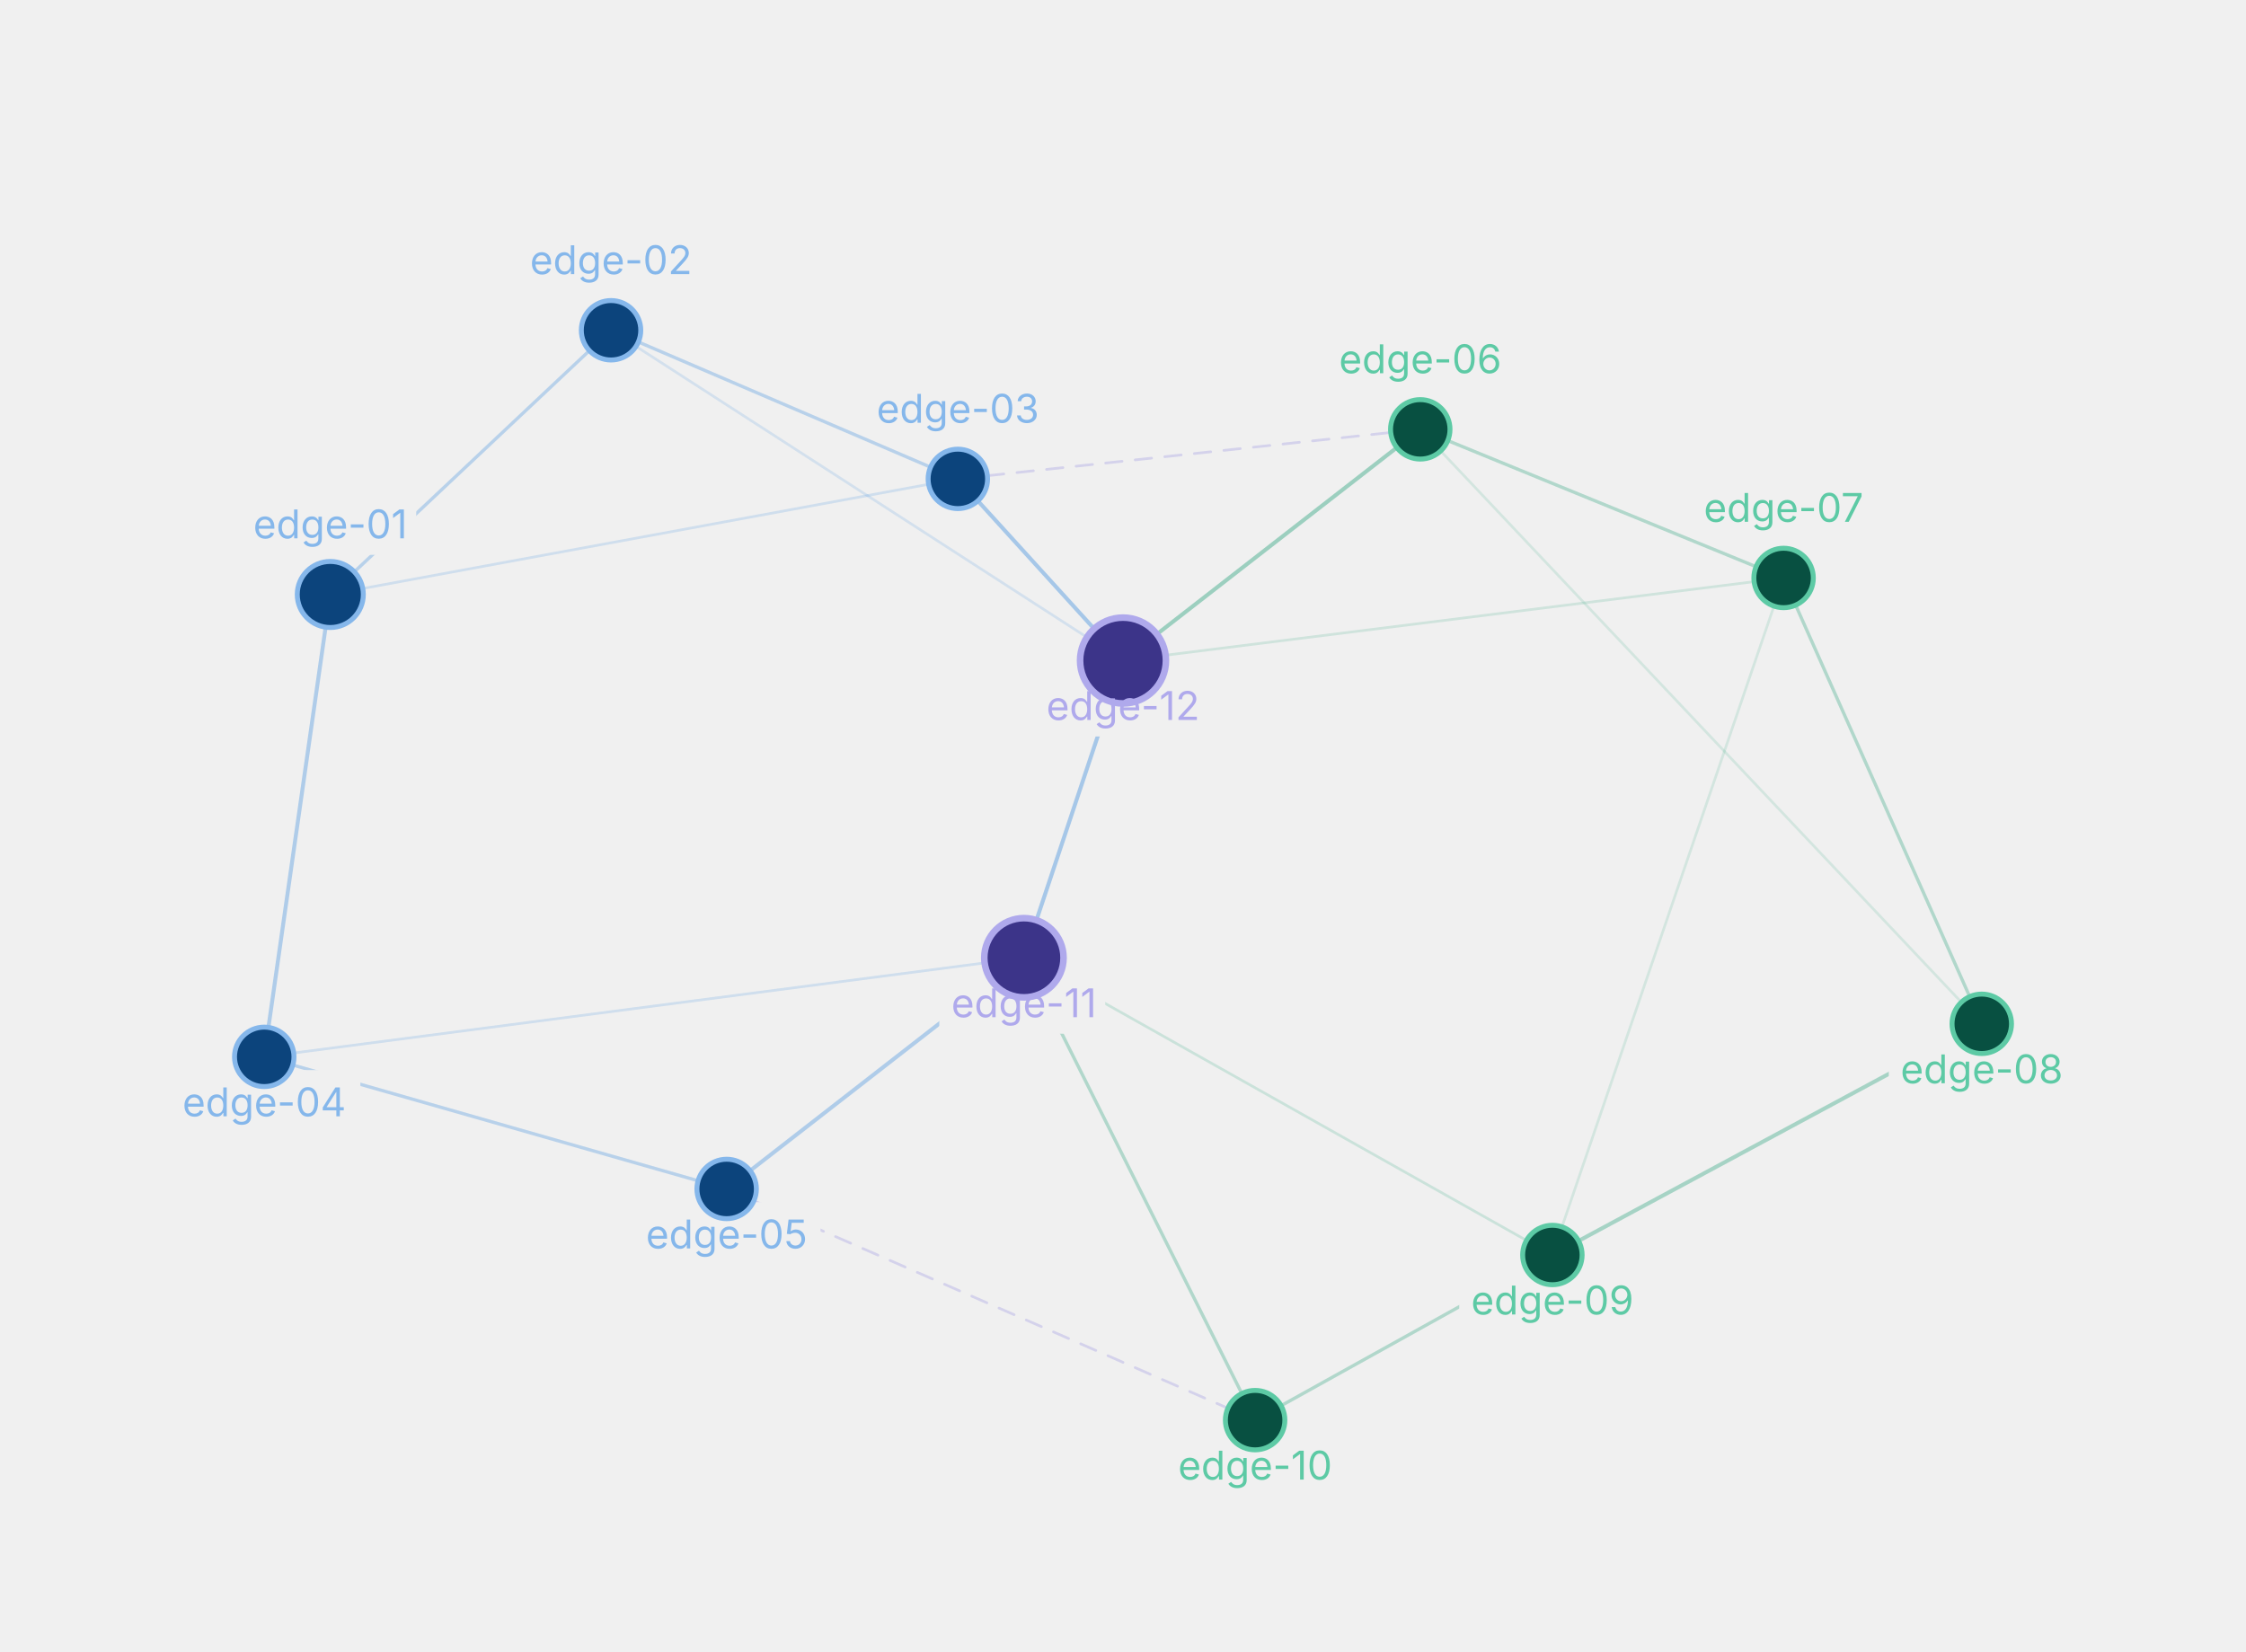
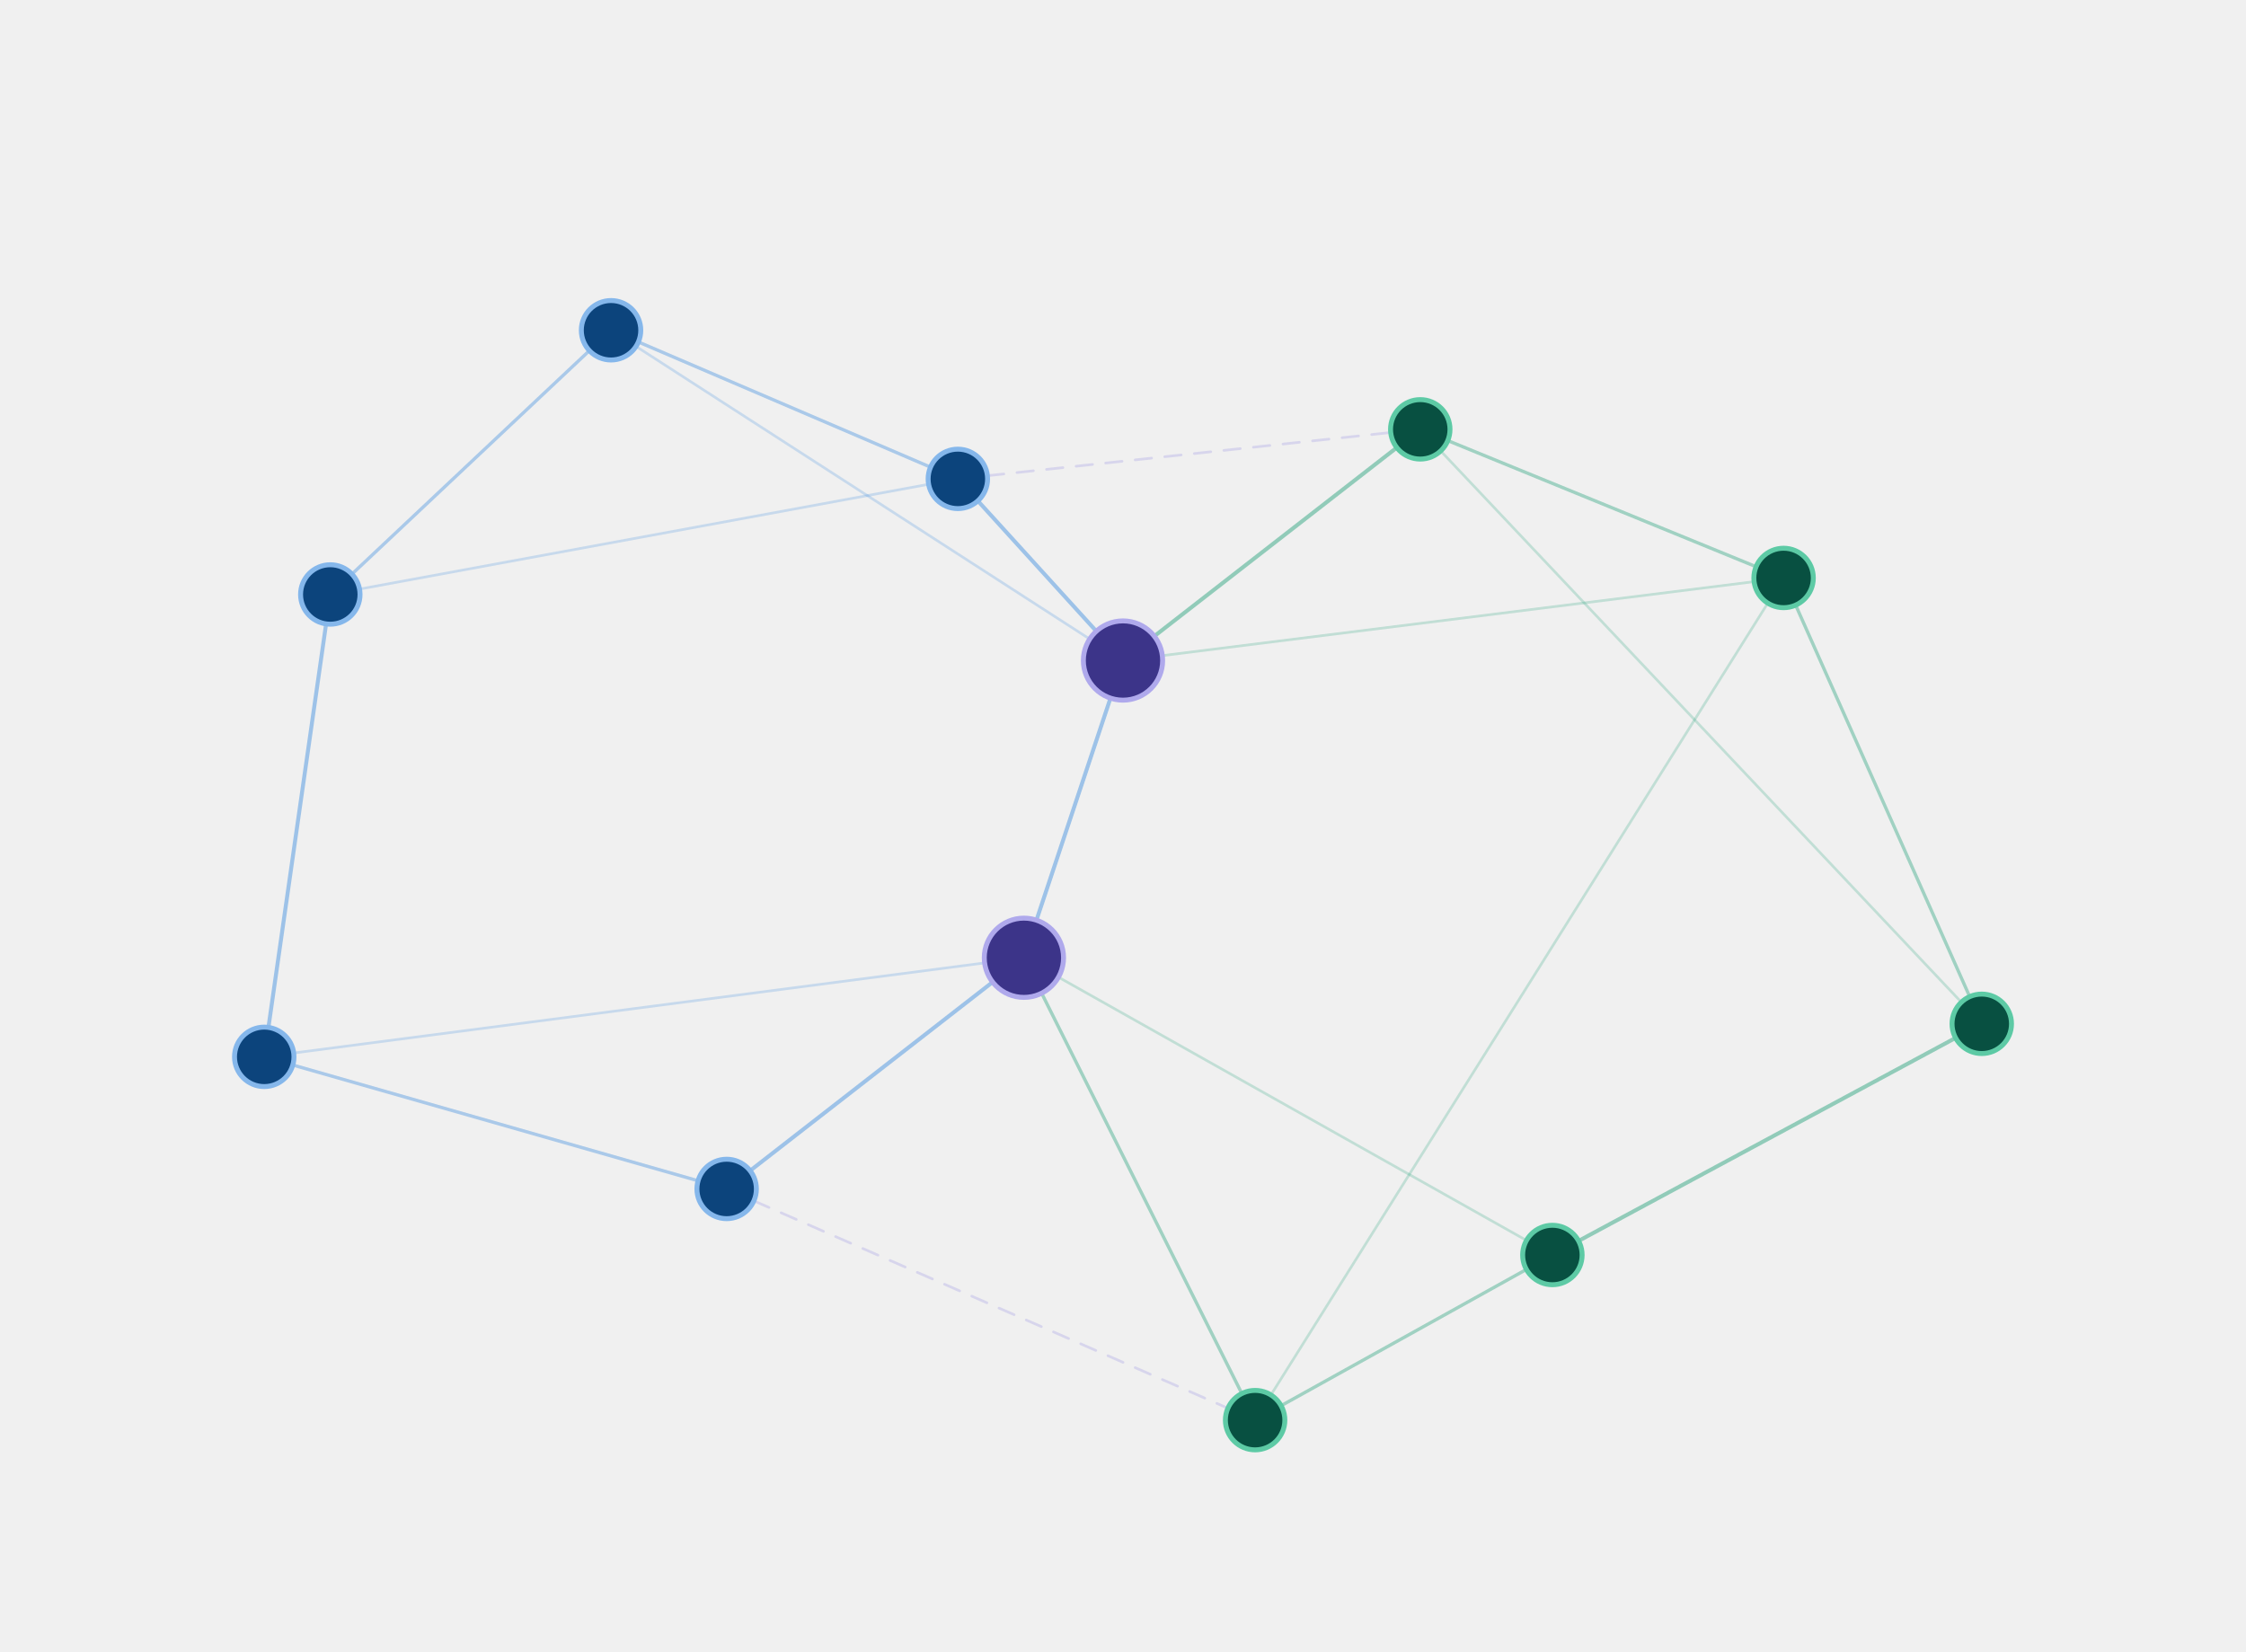
- <svg xmlns="http://www.w3.org/2000/svg" width="100%" viewBox="0 0 680 500" role="img" style="">
-   <defs>
-     <marker id="arrow" viewBox="0 0 10 10" refX="8" refY="5" markerWidth="6" markerHeight="6" orient="auto-start-reverse">
-       <path d="M2 1L8 5L2 9" fill="none" stroke="context-stroke" stroke-width="1.5" stroke-linecap="round" stroke-linejoin="round" />
-     </marker>
-     <radialGradient id="pg-blue" cx="50%" cy="50%" r="50%">
-       <stop offset="0%" stop-color="#85B7EB" stop-opacity="1" />
-       <stop offset="100%" stop-color="#378ADD" stop-opacity="0" />
-     </radialGradient>
-     <radialGradient id="pg-teal" cx="50%" cy="50%" r="50%">
-       <stop offset="0%" stop-color="#5DCAA5" stop-opacity="1" />
-       <stop offset="100%" stop-color="#1D9E75" stop-opacity="0" />
-     </radialGradient>
-     <radialGradient id="pg-purple" cx="50%" cy="50%" r="50%">
-       <stop offset="0%" stop-color="#AFA9EC" stop-opacity="1" />
-       <stop offset="100%" stop-color="#7F77DD" stop-opacity="0" />
-     </radialGradient>
-     <mask id="imagine-text-gaps-0hayy4" maskUnits="userSpaceOnUse">
-       <rect x="0" y="0" width="680" height="500" fill="white" />
-       <rect x="72.984" y="149" width="53.031" height="19" fill="black" rx="2" />
-       <rect x="156.727" y="69" width="56.57" height="19" fill="black" rx="2" />
-       <rect x="261.875" y="114" width="56.57" height="19" fill="black" rx="2" />
-       <rect x="51.539" y="324" width="57.57" height="19" fill="black" rx="2" />
-       <rect x="191.836" y="364" width="56.57" height="19" fill="black" rx="2" />
-       <rect x="401.797" y="99" width="56.57" height="19" fill="black" rx="2" />
-       <rect x="512.016" y="144" width="55.57" height="19" fill="black" rx="2" />
-       <rect x="571.852" y="314" width="56.57" height="19" fill="black" rx="2" />
-       <rect x="441.797" y="384" width="56.57" height="19" fill="black" rx="2" />
-       <rect x="352.984" y="434" width="53.774" height="19" fill="black" rx="2" />
-       <rect x="284.383" y="294" width="50.234" height="19" fill="black" rx="2" />
-       <rect x="313.125" y="204" width="53.774" height="19" fill="black" rx="2" />
-     </mask>
-   </defs>
-   <line x1="100" y1="180" x2="185" y2="100" stroke="#378ADD" stroke-width="1" opacity="0.3" mask="url(#imagine-text-gaps-0hayy4)" style="fill:none;stroke:rgb(55, 138, 221);color:rgb(255, 255, 255);stroke-width:1px;stroke-linecap:round;stroke-linejoin:miter;opacity:0.3;font-family:&quot;Anthropic Sans&quot;, -apple-system, BlinkMacSystemFont, &quot;Segoe UI&quot;, sans-serif;font-size:16px;font-weight:400;text-anchor:start;dominant-baseline:auto" />
-   <line x1="100" y1="180" x2="80" y2="320" stroke="#378ADD" stroke-width="1.2" opacity="0.35" style="fill:none;stroke:rgb(55, 138, 221);color:rgb(255, 255, 255);stroke-width:1.2px;stroke-linecap:round;stroke-linejoin:miter;opacity:0.35;font-family:&quot;Anthropic Sans&quot;, -apple-system, BlinkMacSystemFont, &quot;Segoe UI&quot;, sans-serif;font-size:16px;font-weight:400;text-anchor:start;dominant-baseline:auto" />
-   <line x1="185" y1="100" x2="290" y2="145" stroke="#378ADD" stroke-width="1" opacity="0.3" style="fill:none;stroke:rgb(55, 138, 221);color:rgb(255, 255, 255);stroke-width:1px;stroke-linecap:round;stroke-linejoin:miter;opacity:0.3;font-family:&quot;Anthropic Sans&quot;, -apple-system, BlinkMacSystemFont, &quot;Segoe UI&quot;, sans-serif;font-size:16px;font-weight:400;text-anchor:start;dominant-baseline:auto" />
-   <line x1="290" y1="145" x2="340" y2="200" stroke="#378ADD" stroke-width="1.2" opacity="0.4" style="fill:none;stroke:rgb(55, 138, 221);color:rgb(255, 255, 255);stroke-width:1.2px;stroke-linecap:round;stroke-linejoin:miter;opacity:0.4;font-family:&quot;Anthropic Sans&quot;, -apple-system, BlinkMacSystemFont, &quot;Segoe UI&quot;, sans-serif;font-size:16px;font-weight:400;text-anchor:start;dominant-baseline:auto" />
-   <line x1="80" y1="320" x2="220" y2="360" stroke="#378ADD" stroke-width="1" opacity="0.3" mask="url(#imagine-text-gaps-0hayy4)" style="fill:none;stroke:rgb(55, 138, 221);color:rgb(255, 255, 255);stroke-width:1px;stroke-linecap:round;stroke-linejoin:miter;opacity:0.3;font-family:&quot;Anthropic Sans&quot;, -apple-system, BlinkMacSystemFont, &quot;Segoe UI&quot;, sans-serif;font-size:16px;font-weight:400;text-anchor:start;dominant-baseline:auto" />
-   <line x1="220" y1="360" x2="310" y2="290" stroke="#378ADD" stroke-width="1.2" opacity="0.35" mask="url(#imagine-text-gaps-0hayy4)" style="fill:none;stroke:rgb(55, 138, 221);color:rgb(255, 255, 255);stroke-width:1.2px;stroke-linecap:round;stroke-linejoin:miter;opacity:0.35;font-family:&quot;Anthropic Sans&quot;, -apple-system, BlinkMacSystemFont, &quot;Segoe UI&quot;, sans-serif;font-size:16px;font-weight:400;text-anchor:start;dominant-baseline:auto" />
-   <line x1="310" y1="290" x2="340" y2="200" stroke="#378ADD" stroke-width="1.2" opacity="0.4" mask="url(#imagine-text-gaps-0hayy4)" style="fill:none;stroke:rgb(55, 138, 221);color:rgb(255, 255, 255);stroke-width:1.2px;stroke-linecap:round;stroke-linejoin:miter;opacity:0.4;font-family:&quot;Anthropic Sans&quot;, -apple-system, BlinkMacSystemFont, &quot;Segoe UI&quot;, sans-serif;font-size:16px;font-weight:400;text-anchor:start;dominant-baseline:auto" />
-   <line x1="100" y1="180" x2="290" y2="145" stroke="#378ADD" stroke-width="0.8" opacity="0.18" style="fill:none;stroke:rgb(55, 138, 221);color:rgb(255, 255, 255);stroke-width:0.8px;stroke-linecap:round;stroke-linejoin:miter;opacity:0.18;font-family:&quot;Anthropic Sans&quot;, -apple-system, BlinkMacSystemFont, &quot;Segoe UI&quot;, sans-serif;font-size:16px;font-weight:400;text-anchor:start;dominant-baseline:auto" />
-   <line x1="80" y1="320" x2="310" y2="290" stroke="#378ADD" stroke-width="0.8" opacity="0.18" style="fill:none;stroke:rgb(55, 138, 221);color:rgb(255, 255, 255);stroke-width:0.8px;stroke-linecap:round;stroke-linejoin:miter;opacity:0.18;font-family:&quot;Anthropic Sans&quot;, -apple-system, BlinkMacSystemFont, &quot;Segoe UI&quot;, sans-serif;font-size:16px;font-weight:400;text-anchor:start;dominant-baseline:auto" />
-   <line x1="185" y1="100" x2="340" y2="200" stroke="#378ADD" stroke-width="0.8" opacity="0.16" style="fill:none;stroke:rgb(55, 138, 221);color:rgb(255, 255, 255);stroke-width:0.8px;stroke-linecap:round;stroke-linejoin:miter;opacity:0.16;font-family:&quot;Anthropic Sans&quot;, -apple-system, BlinkMacSystemFont, &quot;Segoe UI&quot;, sans-serif;font-size:16px;font-weight:400;text-anchor:start;dominant-baseline:auto" />
-   <line x1="340" y1="200" x2="430" y2="130" stroke="#1D9E75" stroke-width="1.2" opacity="0.4" style="fill:none;stroke:rgb(29, 158, 117);color:rgb(255, 255, 255);stroke-width:1.2px;stroke-linecap:round;stroke-linejoin:miter;opacity:0.4;font-family:&quot;Anthropic Sans&quot;, -apple-system, BlinkMacSystemFont, &quot;Segoe UI&quot;, sans-serif;font-size:16px;font-weight:400;text-anchor:start;dominant-baseline:auto" />
-   <line x1="430" y1="130" x2="540" y2="175" stroke="#1D9E75" stroke-width="1" opacity="0.3" style="fill:none;stroke:rgb(29, 158, 117);color:rgb(255, 255, 255);stroke-width:1px;stroke-linecap:round;stroke-linejoin:miter;opacity:0.3;font-family:&quot;Anthropic Sans&quot;, -apple-system, BlinkMacSystemFont, &quot;Segoe UI&quot;, sans-serif;font-size:16px;font-weight:400;text-anchor:start;dominant-baseline:auto" />
-   <line x1="540" y1="175" x2="600" y2="310" stroke="#1D9E75" stroke-width="1" opacity="0.3" style="fill:none;stroke:rgb(29, 158, 117);color:rgb(255, 255, 255);stroke-width:1px;stroke-linecap:round;stroke-linejoin:miter;opacity:0.3;font-family:&quot;Anthropic Sans&quot;, -apple-system, BlinkMacSystemFont, &quot;Segoe UI&quot;, sans-serif;font-size:16px;font-weight:400;text-anchor:start;dominant-baseline:auto" />
-   <line x1="600" y1="310" x2="470" y2="380" stroke="#1D9E75" stroke-width="1.2" opacity="0.35" mask="url(#imagine-text-gaps-0hayy4)" style="fill:none;stroke:rgb(29, 158, 117);color:rgb(255, 255, 255);stroke-width:1.2px;stroke-linecap:round;stroke-linejoin:miter;opacity:0.35;font-family:&quot;Anthropic Sans&quot;, -apple-system, BlinkMacSystemFont, &quot;Segoe UI&quot;, sans-serif;font-size:16px;font-weight:400;text-anchor:start;dominant-baseline:auto" />
-   <line x1="470" y1="380" x2="380" y2="430" stroke="#1D9E75" stroke-width="1" opacity="0.3" mask="url(#imagine-text-gaps-0hayy4)" style="fill:none;stroke:rgb(29, 158, 117);color:rgb(255, 255, 255);stroke-width:1px;stroke-linecap:round;stroke-linejoin:miter;opacity:0.3;font-family:&quot;Anthropic Sans&quot;, -apple-system, BlinkMacSystemFont, &quot;Segoe UI&quot;, sans-serif;font-size:16px;font-weight:400;text-anchor:start;dominant-baseline:auto" />
-   <line x1="380" y1="430" x2="310" y2="290" stroke="#1D9E75" stroke-width="1" opacity="0.3" mask="url(#imagine-text-gaps-0hayy4)" style="fill:none;stroke:rgb(29, 158, 117);color:rgb(255, 255, 255);stroke-width:1px;stroke-linecap:round;stroke-linejoin:miter;opacity:0.3;font-family:&quot;Anthropic Sans&quot;, -apple-system, BlinkMacSystemFont, &quot;Segoe UI&quot;, sans-serif;font-size:16px;font-weight:400;text-anchor:start;dominant-baseline:auto" />
-   <line x1="340" y1="200" x2="540" y2="175" stroke="#1D9E75" stroke-width="0.8" opacity="0.16" style="fill:none;stroke:rgb(29, 158, 117);color:rgb(255, 255, 255);stroke-width:0.8px;stroke-linecap:round;stroke-linejoin:miter;opacity:0.16;font-family:&quot;Anthropic Sans&quot;, -apple-system, BlinkMacSystemFont, &quot;Segoe UI&quot;, sans-serif;font-size:16px;font-weight:400;text-anchor:start;dominant-baseline:auto" />
-   <line x1="430" y1="130" x2="600" y2="310" stroke="#1D9E75" stroke-width="0.8" opacity="0.14" style="fill:none;stroke:rgb(29, 158, 117);color:rgb(255, 255, 255);stroke-width:0.8px;stroke-linecap:round;stroke-linejoin:miter;opacity:0.14;font-family:&quot;Anthropic Sans&quot;, -apple-system, BlinkMacSystemFont, &quot;Segoe UI&quot;, sans-serif;font-size:16px;font-weight:400;text-anchor:start;dominant-baseline:auto" />
-   <line x1="310" y1="290" x2="470" y2="380" stroke="#1D9E75" stroke-width="0.8" opacity="0.18" mask="url(#imagine-text-gaps-0hayy4)" style="fill:none;stroke:rgb(29, 158, 117);color:rgb(255, 255, 255);stroke-width:0.8px;stroke-linecap:round;stroke-linejoin:miter;opacity:0.18;font-family:&quot;Anthropic Sans&quot;, -apple-system, BlinkMacSystemFont, &quot;Segoe UI&quot;, sans-serif;font-size:16px;font-weight:400;text-anchor:start;dominant-baseline:auto" />
-   <line x1="470" y1="380" x2="540" y2="175" stroke="#1D9E75" stroke-width="0.8" opacity="0.14" style="fill:none;stroke:rgb(29, 158, 117);color:rgb(255, 255, 255);stroke-width:0.8px;stroke-linecap:round;stroke-linejoin:miter;opacity:0.14;font-family:&quot;Anthropic Sans&quot;, -apple-system, BlinkMacSystemFont, &quot;Segoe UI&quot;, sans-serif;font-size:16px;font-weight:400;text-anchor:start;dominant-baseline:auto" />
-   <line x1="290" y1="145" x2="430" y2="130" stroke="#7F77DD" stroke-width="0.8" stroke-dasharray="5 4" opacity="0.25" style="fill:none;stroke:rgb(127, 119, 221);color:rgb(255, 255, 255);stroke-width:0.8px;stroke-dasharray:5px, 4px;stroke-linecap:round;stroke-linejoin:miter;opacity:0.25;font-family:&quot;Anthropic Sans&quot;, -apple-system, BlinkMacSystemFont, &quot;Segoe UI&quot;, sans-serif;font-size:16px;font-weight:400;text-anchor:start;dominant-baseline:auto" />
-   <line x1="220" y1="360" x2="380" y2="430" stroke="#7F77DD" stroke-width="0.8" stroke-dasharray="5 4" opacity="0.25" mask="url(#imagine-text-gaps-0hayy4)" style="fill:none;stroke:rgb(127, 119, 221);color:rgb(255, 255, 255);stroke-width:0.8px;stroke-dasharray:5px, 4px;stroke-linecap:round;stroke-linejoin:miter;opacity:0.25;font-family:&quot;Anthropic Sans&quot;, -apple-system, BlinkMacSystemFont, &quot;Segoe UI&quot;, sans-serif;font-size:16px;font-weight:400;text-anchor:start;dominant-baseline:auto" />
-   <path d="M100,180 L185,100" fill="none" stroke="#85B7EB" stroke-width="3" stroke-linecap="round" stroke-dasharray="8 137">
-     <animate attributeName="stroke-dashoffset" from="137" to="-8" dur="1.89s" begin="0.0s" repeatCount="indefinite" />
-   </path>
-   <path d="M100,180 L80,320" fill="none" stroke="#85B7EB" stroke-width="3" stroke-linecap="round" stroke-dasharray="8 161">
-     <animate attributeName="stroke-dashoffset" from="161" to="-8" dur="1.97s" begin="0.4s" repeatCount="indefinite" />
-   </path>
-   <path d="M185,100 L290,145" fill="none" stroke="#85B7EB" stroke-width="3" stroke-linecap="round" stroke-dasharray="8 134">
-     <animate attributeName="stroke-dashoffset" from="134" to="-8" dur="1.88s" begin="0.8s" repeatCount="indefinite" />
-   </path>
-   <path d="M290,145 L340,200" fill="none" stroke="#85B7EB" stroke-width="3" stroke-linecap="round" stroke-dasharray="8 94">
-     <animate attributeName="stroke-dashoffset" from="94" to="-8" dur="1.75s" begin="1.2s" repeatCount="indefinite" />
-   </path>
-   <path d="M80,320 L220,360" fill="none" stroke="#85B7EB" stroke-width="3" stroke-linecap="round" stroke-dasharray="8 166">
-     <animate attributeName="stroke-dashoffset" from="166" to="-8" dur="1.99s" begin="1.6s" repeatCount="indefinite" />
-   </path>
-   <path d="M220,360 L310,290" fill="none" stroke="#85B7EB" stroke-width="3" stroke-linecap="round" stroke-dasharray="8 134">
-     <animate attributeName="stroke-dashoffset" from="134" to="-8" dur="1.88s" begin="2.0s" repeatCount="indefinite" />
-   </path>
-   <path d="M310,290 L340,200" fill="none" stroke="#85B7EB" stroke-width="3" stroke-linecap="round" stroke-dasharray="8 115">
-     <animate attributeName="stroke-dashoffset" from="115" to="-8" dur="1.82s" begin="2.4s" repeatCount="indefinite" />
-   </path>
-   <path d="M340,200 L430,130" fill="none" stroke="#5DCAA5" stroke-width="3" stroke-linecap="round" stroke-dasharray="8 134">
-     <animate attributeName="stroke-dashoffset" from="134" to="-8" dur="1.88s" begin="0.2s" repeatCount="indefinite" />
-   </path>
-   <path d="M430,130 L540,175" fill="none" stroke="#5DCAA5" stroke-width="3" stroke-linecap="round" stroke-dasharray="8 139">
-     <animate attributeName="stroke-dashoffset" from="139" to="-8" dur="1.9s" begin="0.6s" repeatCount="indefinite" />
-   </path>
-   <path d="M540,175 L600,310" fill="none" stroke="#5DCAA5" stroke-width="3" stroke-linecap="round" stroke-dasharray="8 168">
-     <animate attributeName="stroke-dashoffset" from="168" to="-8" dur="1.99s" begin="1.0s" repeatCount="indefinite" />
-   </path>
-   <path d="M600,310 L470,380" fill="none" stroke="#5DCAA5" stroke-width="3" stroke-linecap="round" stroke-dasharray="8 168">
-     <animate attributeName="stroke-dashoffset" from="168" to="-8" dur="1.99s" begin="1.4s" repeatCount="indefinite" />
-   </path>
-   <path d="M470,380 L380,430" fill="none" stroke="#5DCAA5" stroke-width="3" stroke-linecap="round" stroke-dasharray="8 123">
-     <animate attributeName="stroke-dashoffset" from="123" to="-8" dur="1.84s" begin="1.8s" repeatCount="indefinite" />
-   </path>
-   <path d="M380,430 L310,290" fill="none" stroke="#5DCAA5" stroke-width="3" stroke-linecap="round" stroke-dasharray="8 177">
-     <animate attributeName="stroke-dashoffset" from="177" to="-8" dur="2.02s" begin="2.2s" repeatCount="indefinite" />
-   </path>
-   <path d="M290,145 L430,130" fill="none" stroke="#AFA9EC" stroke-width="3" stroke-linecap="round" stroke-dasharray="8 161">
-     <animate attributeName="stroke-dashoffset" from="161" to="-8" dur="1.97s" begin="0.3s" repeatCount="indefinite" />
-   </path>
-   <path d="M220,360 L380,430" fill="none" stroke="#AFA9EC" stroke-width="3" stroke-linecap="round" stroke-dasharray="8 195">
-     <animate attributeName="stroke-dashoffset" from="195" to="-8" dur="2.08s" begin="1.5s" repeatCount="indefinite" />
-   </path>
-   <g style="fill:rgb(0, 0, 0);stroke:none;color:rgb(255, 255, 255);stroke-width:1px;stroke-linecap:butt;stroke-linejoin:miter;opacity:1;font-family:&quot;Anthropic Sans&quot;, -apple-system, BlinkMacSystemFont, &quot;Segoe UI&quot;, sans-serif;font-size:16px;font-weight:400;text-anchor:start;dominant-baseline:auto">
-     <circle cx="100" cy="180" r="10" stroke-width="1.5" style="fill:rgb(12, 68, 124);stroke:rgb(133, 183, 235);color:rgb(255, 255, 255);stroke-width:1.5px;stroke-linecap:butt;stroke-linejoin:miter;opacity:1;font-family:&quot;Anthropic Sans&quot;, -apple-system, BlinkMacSystemFont, &quot;Segoe UI&quot;, sans-serif;font-size:16px;font-weight:400;text-anchor:start;dominant-baseline:auto" />
-     <text x="100" y="163" text-anchor="middle" style="fill:rgb(133, 183, 235);stroke:none;color:rgb(255, 255, 255);stroke-width:1px;stroke-linecap:butt;stroke-linejoin:miter;opacity:1;font-family:&quot;Anthropic Sans&quot;, -apple-system, BlinkMacSystemFont, &quot;Segoe UI&quot;, sans-serif;font-size:12px;font-weight:400;text-anchor:middle;dominant-baseline:auto">edge-01</text>
-   </g>
-   <g style="fill:rgb(0, 0, 0);stroke:none;color:rgb(255, 255, 255);stroke-width:1px;stroke-linecap:butt;stroke-linejoin:miter;opacity:1;font-family:&quot;Anthropic Sans&quot;, -apple-system, BlinkMacSystemFont, &quot;Segoe UI&quot;, sans-serif;font-size:16px;font-weight:400;text-anchor:start;dominant-baseline:auto">
-     <circle cx="185" cy="100" r="9" stroke-width="1.5" style="fill:rgb(12, 68, 124);stroke:rgb(133, 183, 235);color:rgb(255, 255, 255);stroke-width:1.5px;stroke-linecap:butt;stroke-linejoin:miter;opacity:1;font-family:&quot;Anthropic Sans&quot;, -apple-system, BlinkMacSystemFont, &quot;Segoe UI&quot;, sans-serif;font-size:16px;font-weight:400;text-anchor:start;dominant-baseline:auto" />
-     <text x="185" y="83" text-anchor="middle" style="fill:rgb(133, 183, 235);stroke:none;color:rgb(255, 255, 255);stroke-width:1px;stroke-linecap:butt;stroke-linejoin:miter;opacity:1;font-family:&quot;Anthropic Sans&quot;, -apple-system, BlinkMacSystemFont, &quot;Segoe UI&quot;, sans-serif;font-size:12px;font-weight:400;text-anchor:middle;dominant-baseline:auto">edge-02</text>
-   </g>
-   <g style="fill:rgb(0, 0, 0);stroke:none;color:rgb(255, 255, 255);stroke-width:1px;stroke-linecap:butt;stroke-linejoin:miter;opacity:1;font-family:&quot;Anthropic Sans&quot;, -apple-system, BlinkMacSystemFont, &quot;Segoe UI&quot;, sans-serif;font-size:16px;font-weight:400;text-anchor:start;dominant-baseline:auto">
-     <circle cx="290" cy="145" r="9" stroke-width="1.5" style="fill:rgb(12, 68, 124);stroke:rgb(133, 183, 235);color:rgb(255, 255, 255);stroke-width:1.5px;stroke-linecap:butt;stroke-linejoin:miter;opacity:1;font-family:&quot;Anthropic Sans&quot;, -apple-system, BlinkMacSystemFont, &quot;Segoe UI&quot;, sans-serif;font-size:16px;font-weight:400;text-anchor:start;dominant-baseline:auto" />
-     <text x="290" y="128" text-anchor="middle" style="fill:rgb(133, 183, 235);stroke:none;color:rgb(255, 255, 255);stroke-width:1px;stroke-linecap:butt;stroke-linejoin:miter;opacity:1;font-family:&quot;Anthropic Sans&quot;, -apple-system, BlinkMacSystemFont, &quot;Segoe UI&quot;, sans-serif;font-size:12px;font-weight:400;text-anchor:middle;dominant-baseline:auto">edge-03</text>
-   </g>
-   <g style="fill:rgb(0, 0, 0);stroke:none;color:rgb(255, 255, 255);stroke-width:1px;stroke-linecap:butt;stroke-linejoin:miter;opacity:1;font-family:&quot;Anthropic Sans&quot;, -apple-system, BlinkMacSystemFont, &quot;Segoe UI&quot;, sans-serif;font-size:16px;font-weight:400;text-anchor:start;dominant-baseline:auto">
-     <circle cx="80" cy="320" r="9" stroke-width="1.5" style="fill:rgb(12, 68, 124);stroke:rgb(133, 183, 235);color:rgb(255, 255, 255);stroke-width:1.5px;stroke-linecap:butt;stroke-linejoin:miter;opacity:1;font-family:&quot;Anthropic Sans&quot;, -apple-system, BlinkMacSystemFont, &quot;Segoe UI&quot;, sans-serif;font-size:16px;font-weight:400;text-anchor:start;dominant-baseline:auto" />
-     <text x="80" y="338" text-anchor="middle" style="fill:rgb(133, 183, 235);stroke:none;color:rgb(255, 255, 255);stroke-width:1px;stroke-linecap:butt;stroke-linejoin:miter;opacity:1;font-family:&quot;Anthropic Sans&quot;, -apple-system, BlinkMacSystemFont, &quot;Segoe UI&quot;, sans-serif;font-size:12px;font-weight:400;text-anchor:middle;dominant-baseline:auto">edge-04</text>
-   </g>
-   <g style="fill:rgb(0, 0, 0);stroke:none;color:rgb(255, 255, 255);stroke-width:1px;stroke-linecap:butt;stroke-linejoin:miter;opacity:1;font-family:&quot;Anthropic Sans&quot;, -apple-system, BlinkMacSystemFont, &quot;Segoe UI&quot;, sans-serif;font-size:16px;font-weight:400;text-anchor:start;dominant-baseline:auto">
-     <circle cx="220" cy="360" r="9" stroke-width="1.5" style="fill:rgb(12, 68, 124);stroke:rgb(133, 183, 235);color:rgb(255, 255, 255);stroke-width:1.5px;stroke-linecap:butt;stroke-linejoin:miter;opacity:1;font-family:&quot;Anthropic Sans&quot;, -apple-system, BlinkMacSystemFont, &quot;Segoe UI&quot;, sans-serif;font-size:16px;font-weight:400;text-anchor:start;dominant-baseline:auto" />
-     <text x="220" y="378" text-anchor="middle" style="fill:rgb(133, 183, 235);stroke:none;color:rgb(255, 255, 255);stroke-width:1px;stroke-linecap:butt;stroke-linejoin:miter;opacity:1;font-family:&quot;Anthropic Sans&quot;, -apple-system, BlinkMacSystemFont, &quot;Segoe UI&quot;, sans-serif;font-size:12px;font-weight:400;text-anchor:middle;dominant-baseline:auto">edge-05</text>
-   </g>
-   <g style="fill:rgb(0, 0, 0);stroke:none;color:rgb(255, 255, 255);stroke-width:1px;stroke-linecap:butt;stroke-linejoin:miter;opacity:1;font-family:&quot;Anthropic Sans&quot;, -apple-system, BlinkMacSystemFont, &quot;Segoe UI&quot;, sans-serif;font-size:16px;font-weight:400;text-anchor:start;dominant-baseline:auto">
-     <circle cx="430" cy="130" r="9" stroke-width="1.5" style="fill:rgb(8, 80, 65);stroke:rgb(93, 202, 165);color:rgb(255, 255, 255);stroke-width:1.5px;stroke-linecap:butt;stroke-linejoin:miter;opacity:1;font-family:&quot;Anthropic Sans&quot;, -apple-system, BlinkMacSystemFont, &quot;Segoe UI&quot;, sans-serif;font-size:16px;font-weight:400;text-anchor:start;dominant-baseline:auto" />
-     <text x="430" y="113" text-anchor="middle" style="fill:rgb(93, 202, 165);stroke:none;color:rgb(255, 255, 255);stroke-width:1px;stroke-linecap:butt;stroke-linejoin:miter;opacity:1;font-family:&quot;Anthropic Sans&quot;, -apple-system, BlinkMacSystemFont, &quot;Segoe UI&quot;, sans-serif;font-size:12px;font-weight:400;text-anchor:middle;dominant-baseline:auto">edge-06</text>
-   </g>
-   <g style="fill:rgb(0, 0, 0);stroke:none;color:rgb(255, 255, 255);stroke-width:1px;stroke-linecap:butt;stroke-linejoin:miter;opacity:1;font-family:&quot;Anthropic Sans&quot;, -apple-system, BlinkMacSystemFont, &quot;Segoe UI&quot;, sans-serif;font-size:16px;font-weight:400;text-anchor:start;dominant-baseline:auto">
-     <circle cx="540" cy="175" r="9" stroke-width="1.5" style="fill:rgb(8, 80, 65);stroke:rgb(93, 202, 165);color:rgb(255, 255, 255);stroke-width:1.5px;stroke-linecap:butt;stroke-linejoin:miter;opacity:1;font-family:&quot;Anthropic Sans&quot;, -apple-system, BlinkMacSystemFont, &quot;Segoe UI&quot;, sans-serif;font-size:16px;font-weight:400;text-anchor:start;dominant-baseline:auto" />
-     <text x="540" y="158" text-anchor="middle" style="fill:rgb(93, 202, 165);stroke:none;color:rgb(255, 255, 255);stroke-width:1px;stroke-linecap:butt;stroke-linejoin:miter;opacity:1;font-family:&quot;Anthropic Sans&quot;, -apple-system, BlinkMacSystemFont, &quot;Segoe UI&quot;, sans-serif;font-size:12px;font-weight:400;text-anchor:middle;dominant-baseline:auto">edge-07</text>
-   </g>
-   <g style="fill:rgb(0, 0, 0);stroke:none;color:rgb(255, 255, 255);stroke-width:1px;stroke-linecap:butt;stroke-linejoin:miter;opacity:1;font-family:&quot;Anthropic Sans&quot;, -apple-system, BlinkMacSystemFont, &quot;Segoe UI&quot;, sans-serif;font-size:16px;font-weight:400;text-anchor:start;dominant-baseline:auto">
-     <circle cx="600" cy="310" r="9" stroke-width="1.5" style="fill:rgb(8, 80, 65);stroke:rgb(93, 202, 165);color:rgb(255, 255, 255);stroke-width:1.5px;stroke-linecap:butt;stroke-linejoin:miter;opacity:1;font-family:&quot;Anthropic Sans&quot;, -apple-system, BlinkMacSystemFont, &quot;Segoe UI&quot;, sans-serif;font-size:16px;font-weight:400;text-anchor:start;dominant-baseline:auto" />
-     <text x="600" y="328" text-anchor="middle" style="fill:rgb(93, 202, 165);stroke:none;color:rgb(255, 255, 255);stroke-width:1px;stroke-linecap:butt;stroke-linejoin:miter;opacity:1;font-family:&quot;Anthropic Sans&quot;, -apple-system, BlinkMacSystemFont, &quot;Segoe UI&quot;, sans-serif;font-size:12px;font-weight:400;text-anchor:middle;dominant-baseline:auto">edge-08</text>
-   </g>
-   <g style="fill:rgb(0, 0, 0);stroke:none;color:rgb(255, 255, 255);stroke-width:1px;stroke-linecap:butt;stroke-linejoin:miter;opacity:1;font-family:&quot;Anthropic Sans&quot;, -apple-system, BlinkMacSystemFont, &quot;Segoe UI&quot;, sans-serif;font-size:16px;font-weight:400;text-anchor:start;dominant-baseline:auto">
-     <circle cx="470" cy="380" r="9" stroke-width="1.5" style="fill:rgb(8, 80, 65);stroke:rgb(93, 202, 165);color:rgb(255, 255, 255);stroke-width:1.5px;stroke-linecap:butt;stroke-linejoin:miter;opacity:1;font-family:&quot;Anthropic Sans&quot;, -apple-system, BlinkMacSystemFont, &quot;Segoe UI&quot;, sans-serif;font-size:16px;font-weight:400;text-anchor:start;dominant-baseline:auto" />
-     <text x="470" y="398" text-anchor="middle" style="fill:rgb(93, 202, 165);stroke:none;color:rgb(255, 255, 255);stroke-width:1px;stroke-linecap:butt;stroke-linejoin:miter;opacity:1;font-family:&quot;Anthropic Sans&quot;, -apple-system, BlinkMacSystemFont, &quot;Segoe UI&quot;, sans-serif;font-size:12px;font-weight:400;text-anchor:middle;dominant-baseline:auto">edge-09</text>
-   </g>
-   <g style="fill:rgb(0, 0, 0);stroke:none;color:rgb(255, 255, 255);stroke-width:1px;stroke-linecap:butt;stroke-linejoin:miter;opacity:1;font-family:&quot;Anthropic Sans&quot;, -apple-system, BlinkMacSystemFont, &quot;Segoe UI&quot;, sans-serif;font-size:16px;font-weight:400;text-anchor:start;dominant-baseline:auto">
-     <circle cx="380" cy="430" r="9" stroke-width="1.5" style="fill:rgb(8, 80, 65);stroke:rgb(93, 202, 165);color:rgb(255, 255, 255);stroke-width:1.5px;stroke-linecap:butt;stroke-linejoin:miter;opacity:1;font-family:&quot;Anthropic Sans&quot;, -apple-system, BlinkMacSystemFont, &quot;Segoe UI&quot;, sans-serif;font-size:16px;font-weight:400;text-anchor:start;dominant-baseline:auto" />
-     <text x="380" y="448" text-anchor="middle" style="fill:rgb(93, 202, 165);stroke:none;color:rgb(255, 255, 255);stroke-width:1px;stroke-linecap:butt;stroke-linejoin:miter;opacity:1;font-family:&quot;Anthropic Sans&quot;, -apple-system, BlinkMacSystemFont, &quot;Segoe UI&quot;, sans-serif;font-size:12px;font-weight:400;text-anchor:middle;dominant-baseline:auto">edge-10</text>
-   </g>
-   <g style="fill:rgb(0, 0, 0);stroke:none;color:rgb(255, 255, 255);stroke-width:1px;stroke-linecap:butt;stroke-linejoin:miter;opacity:1;font-family:&quot;Anthropic Sans&quot;, -apple-system, BlinkMacSystemFont, &quot;Segoe UI&quot;, sans-serif;font-size:16px;font-weight:400;text-anchor:start;dominant-baseline:auto">
-     <circle cx="310" cy="290" r="12" stroke-width="2" style="fill:rgb(60, 52, 137);stroke:rgb(175, 169, 236);color:rgb(255, 255, 255);stroke-width:2px;stroke-linecap:butt;stroke-linejoin:miter;opacity:1;font-family:&quot;Anthropic Sans&quot;, -apple-system, BlinkMacSystemFont, &quot;Segoe UI&quot;, sans-serif;font-size:16px;font-weight:400;text-anchor:start;dominant-baseline:auto" />
-     <text x="310" y="308" text-anchor="middle" style="fill:rgb(175, 169, 236);stroke:none;color:rgb(255, 255, 255);stroke-width:1px;stroke-linecap:butt;stroke-linejoin:miter;opacity:1;font-family:&quot;Anthropic Sans&quot;, -apple-system, BlinkMacSystemFont, &quot;Segoe UI&quot;, sans-serif;font-size:12px;font-weight:400;text-anchor:middle;dominant-baseline:auto">edge-11</text>
-   </g>
-   <g style="fill:rgb(0, 0, 0);stroke:none;color:rgb(255, 255, 255);stroke-width:1px;stroke-linecap:butt;stroke-linejoin:miter;opacity:1;font-family:&quot;Anthropic Sans&quot;, -apple-system, BlinkMacSystemFont, &quot;Segoe UI&quot;, sans-serif;font-size:16px;font-weight:400;text-anchor:start;dominant-baseline:auto">
-     <circle cx="340" cy="200" r="13" stroke-width="2" style="fill:rgb(60, 52, 137);stroke:rgb(175, 169, 236);color:rgb(255, 255, 255);stroke-width:2px;stroke-linecap:butt;stroke-linejoin:miter;opacity:1;font-family:&quot;Anthropic Sans&quot;, -apple-system, BlinkMacSystemFont, &quot;Segoe UI&quot;, sans-serif;font-size:16px;font-weight:400;text-anchor:start;dominant-baseline:auto" />
-     <text x="340" y="218" text-anchor="middle" style="fill:rgb(175, 169, 236);stroke:none;color:rgb(255, 255, 255);stroke-width:1px;stroke-linecap:butt;stroke-linejoin:miter;opacity:1;font-family:&quot;Anthropic Sans&quot;, -apple-system, BlinkMacSystemFont, &quot;Segoe UI&quot;, sans-serif;font-size:12px;font-weight:400;text-anchor:middle;dominant-baseline:auto">edge-12</text>
-   </g>
+ <svg xmlns="http://www.w3.org/2000/svg" width="100%" viewBox="0 0 680 500" role="img">
+   <line x1="100" y1="180" x2="185" y2="100" stroke="#378ADD" stroke-width="1.0" opacity="0.38" stroke-linecap="round" />
+   <line x1="100" y1="180" x2="80" y2="320" stroke="#378ADD" stroke-width="1.2" opacity="0.45" stroke-linecap="round" />
+   <line x1="185" y1="100" x2="290" y2="145" stroke="#378ADD" stroke-width="1.0" opacity="0.38" stroke-linecap="round" />
+   <line x1="290" y1="145" x2="340" y2="200" stroke="#378ADD" stroke-width="1.2" opacity="0.45" stroke-linecap="round" />
+   <line x1="80" y1="320" x2="220" y2="360" stroke="#378ADD" stroke-width="1.0" opacity="0.38" stroke-linecap="round" />
+   <line x1="220" y1="360" x2="310" y2="290" stroke="#378ADD" stroke-width="1.2" opacity="0.45" stroke-linecap="round" />
+   <line x1="310" y1="290" x2="340" y2="200" stroke="#378ADD" stroke-width="1.2" opacity="0.45" stroke-linecap="round" />
+   <line x1="100" y1="180" x2="290" y2="145" stroke="#378ADD" stroke-width="0.8" opacity="0.22" stroke-linecap="round" />
+   <line x1="80" y1="320" x2="310" y2="290" stroke="#378ADD" stroke-width="0.8" opacity="0.22" stroke-linecap="round" />
+   <line x1="185" y1="100" x2="340" y2="200" stroke="#378ADD" stroke-width="0.8" opacity="0.22" stroke-linecap="round" />
+   <line x1="340" y1="200" x2="430" y2="130" stroke="#1D9E75" stroke-width="1.2" opacity="0.45" stroke-linecap="round" />
+   <line x1="430" y1="130" x2="540" y2="175" stroke="#1D9E75" stroke-width="1.0" opacity="0.38" stroke-linecap="round" />
+   <line x1="540" y1="175" x2="600" y2="310" stroke="#1D9E75" stroke-width="1.0" opacity="0.38" stroke-linecap="round" />
+   <line x1="600" y1="310" x2="470" y2="380" stroke="#1D9E75" stroke-width="1.2" opacity="0.45" stroke-linecap="round" />
+   <line x1="470" y1="380" x2="380" y2="430" stroke="#1D9E75" stroke-width="1.0" opacity="0.38" stroke-linecap="round" />
+   <line x1="380" y1="430" x2="310" y2="290" stroke="#1D9E75" stroke-width="1.0" opacity="0.38" stroke-linecap="round" />
+   <line x1="340" y1="200" x2="540" y2="175" stroke="#1D9E75" stroke-width="0.8" opacity="0.22" stroke-linecap="round" />
+   <line x1="430" y1="130" x2="600" y2="310" stroke="#1D9E75" stroke-width="0.8" opacity="0.22" stroke-linecap="round" />
+   <line x1="310" y1="290" x2="470" y2="380" stroke="#1D9E75" stroke-width="0.8" opacity="0.22" stroke-linecap="round" />
+   <line x1="380" y1="430" x2="540" y2="175" stroke="#1D9E75" stroke-width="0.8" opacity="0.22" stroke-linecap="round" />
+   <line x1="290" y1="145" x2="430" y2="130" stroke="#7F77DD" stroke-width="0.8" opacity="0.22" stroke-linecap="round" stroke-dasharray="5 4" />
+   <line x1="220" y1="360" x2="380" y2="430" stroke="#7F77DD" stroke-width="0.8" opacity="0.22" stroke-linecap="round" stroke-dasharray="5 4" />
+   <path id="p0" d="M100,180 L185,100" fill="none" stroke="#85B7EB" stroke-width="2.5" stroke-linecap="round" stroke-dasharray="7 147" stroke-dashoffset="147" opacity="0" />
+   <path id="p1" d="M100,180 L80,320" fill="none" stroke="#85B7EB" stroke-width="2.5" stroke-linecap="round" stroke-dasharray="7 171" stroke-dashoffset="171" opacity="0" />
+   <path id="p2" d="M185,100 L290,145" fill="none" stroke="#85B7EB" stroke-width="2.5" stroke-linecap="round" stroke-dasharray="7 144" stroke-dashoffset="144" opacity="0" />
+   <path id="p3" d="M290,145 L340,200" fill="none" stroke="#85B7EB" stroke-width="2.5" stroke-linecap="round" stroke-dasharray="7 104" stroke-dashoffset="104" opacity="0" />
+   <path id="p4" d="M80,320 L220,360" fill="none" stroke="#85B7EB" stroke-width="2.5" stroke-linecap="round" stroke-dasharray="7 176" stroke-dashoffset="176" opacity="0" />
+   <path id="p5" d="M220,360 L310,290" fill="none" stroke="#85B7EB" stroke-width="2.5" stroke-linecap="round" stroke-dasharray="7 144" stroke-dashoffset="144" opacity="0" />
+   <path id="p6" d="M310,290 L340,200" fill="none" stroke="#85B7EB" stroke-width="2.5" stroke-linecap="round" stroke-dasharray="7 125" stroke-dashoffset="125" opacity="0" />
+   <path id="p7" d="M100,180 L290,145" fill="none" stroke="#85B7EB" stroke-width="2.5" stroke-linecap="round" stroke-dasharray="7 223" stroke-dashoffset="223" opacity="0" />
+   <path id="p8" d="M80,320 L310,290" fill="none" stroke="#85B7EB" stroke-width="2.5" stroke-linecap="round" stroke-dasharray="7 262" stroke-dashoffset="262" opacity="0" />
+   <path id="p9" d="M185,100 L340,200" fill="none" stroke="#85B7EB" stroke-width="2.5" stroke-linecap="round" stroke-dasharray="7 214" stroke-dashoffset="214" opacity="0" />
+   <path id="p10" d="M340,200 L430,130" fill="none" stroke="#5DCAA5" stroke-width="2.5" stroke-linecap="round" stroke-dasharray="7 144" stroke-dashoffset="144" opacity="0" />
+   <path id="p11" d="M430,130 L540,175" fill="none" stroke="#5DCAA5" stroke-width="2.5" stroke-linecap="round" stroke-dasharray="7 149" stroke-dashoffset="149" opacity="0" />
+   <path id="p12" d="M540,175 L600,310" fill="none" stroke="#5DCAA5" stroke-width="2.5" stroke-linecap="round" stroke-dasharray="7 178" stroke-dashoffset="178" opacity="0" />
+   <path id="p13" d="M600,310 L470,380" fill="none" stroke="#5DCAA5" stroke-width="2.5" stroke-linecap="round" stroke-dasharray="7 178" stroke-dashoffset="178" opacity="0" />
+   <path id="p14" d="M470,380 L380,430" fill="none" stroke="#5DCAA5" stroke-width="2.5" stroke-linecap="round" stroke-dasharray="7 133" stroke-dashoffset="133" opacity="0" />
+   <path id="p15" d="M380,430 L310,290" fill="none" stroke="#5DCAA5" stroke-width="2.5" stroke-linecap="round" stroke-dasharray="7 187" stroke-dashoffset="187" opacity="0" />
+   <path id="p16" d="M340,200 L540,175" fill="none" stroke="#5DCAA5" stroke-width="2.5" stroke-linecap="round" stroke-dasharray="7 232" stroke-dashoffset="232" opacity="0" />
+   <path id="p17" d="M430,130 L600,310" fill="none" stroke="#5DCAA5" stroke-width="2.5" stroke-linecap="round" stroke-dasharray="7 278" stroke-dashoffset="278" opacity="0" />
+   <path id="p18" d="M310,290 L470,380" fill="none" stroke="#5DCAA5" stroke-width="2.5" stroke-linecap="round" stroke-dasharray="7 214" stroke-dashoffset="214" opacity="0" />
+   <path id="p19" d="M380,430 L540,175" fill="none" stroke="#5DCAA5" stroke-width="2.5" stroke-linecap="round" stroke-dasharray="7 331" stroke-dashoffset="331" opacity="0" />
+   <path id="p20" d="M290,145 L430,130" fill="none" stroke="#AFA9EC" stroke-width="2.5" stroke-linecap="round" stroke-dasharray="7 171" stroke-dashoffset="171" opacity="0" />
+   <path id="p21" d="M220,360 L380,430" fill="none" stroke="#AFA9EC" stroke-width="2.5" stroke-linecap="round" stroke-dasharray="7 205" stroke-dashoffset="205" opacity="0" />
+   <circle cx="100" cy="180" r="9" fill="#0C447C" stroke="#85B7EB" stroke-width="1.5" />
+   <circle cx="185" cy="100" r="9" fill="#0C447C" stroke="#85B7EB" stroke-width="1.5" />
+   <circle cx="290" cy="145" r="9" fill="#0C447C" stroke="#85B7EB" stroke-width="1.5" />
+   <circle cx="80" cy="320" r="9" fill="#0C447C" stroke="#85B7EB" stroke-width="1.5" />
+   <circle cx="220" cy="360" r="9" fill="#0C447C" stroke="#85B7EB" stroke-width="1.5" />
+   <circle cx="430" cy="130" r="9" fill="#085041" stroke="#5DCAA5" stroke-width="1.5" />
+   <circle cx="540" cy="175" r="9" fill="#085041" stroke="#5DCAA5" stroke-width="1.5" />
+   <circle cx="600" cy="310" r="9" fill="#085041" stroke="#5DCAA5" stroke-width="1.5" />
+   <circle cx="470" cy="380" r="9" fill="#085041" stroke="#5DCAA5" stroke-width="1.5" />
+   <circle cx="380" cy="430" r="9" fill="#085041" stroke="#5DCAA5" stroke-width="1.5" />
+   <circle cx="310" cy="290" r="12" fill="#3C3489" stroke="#AFA9EC" stroke-width="1.5" />
+   <circle cx="340" cy="200" r="12" fill="#3C3489" stroke="#AFA9EC" stroke-width="1.5" />
</svg>
